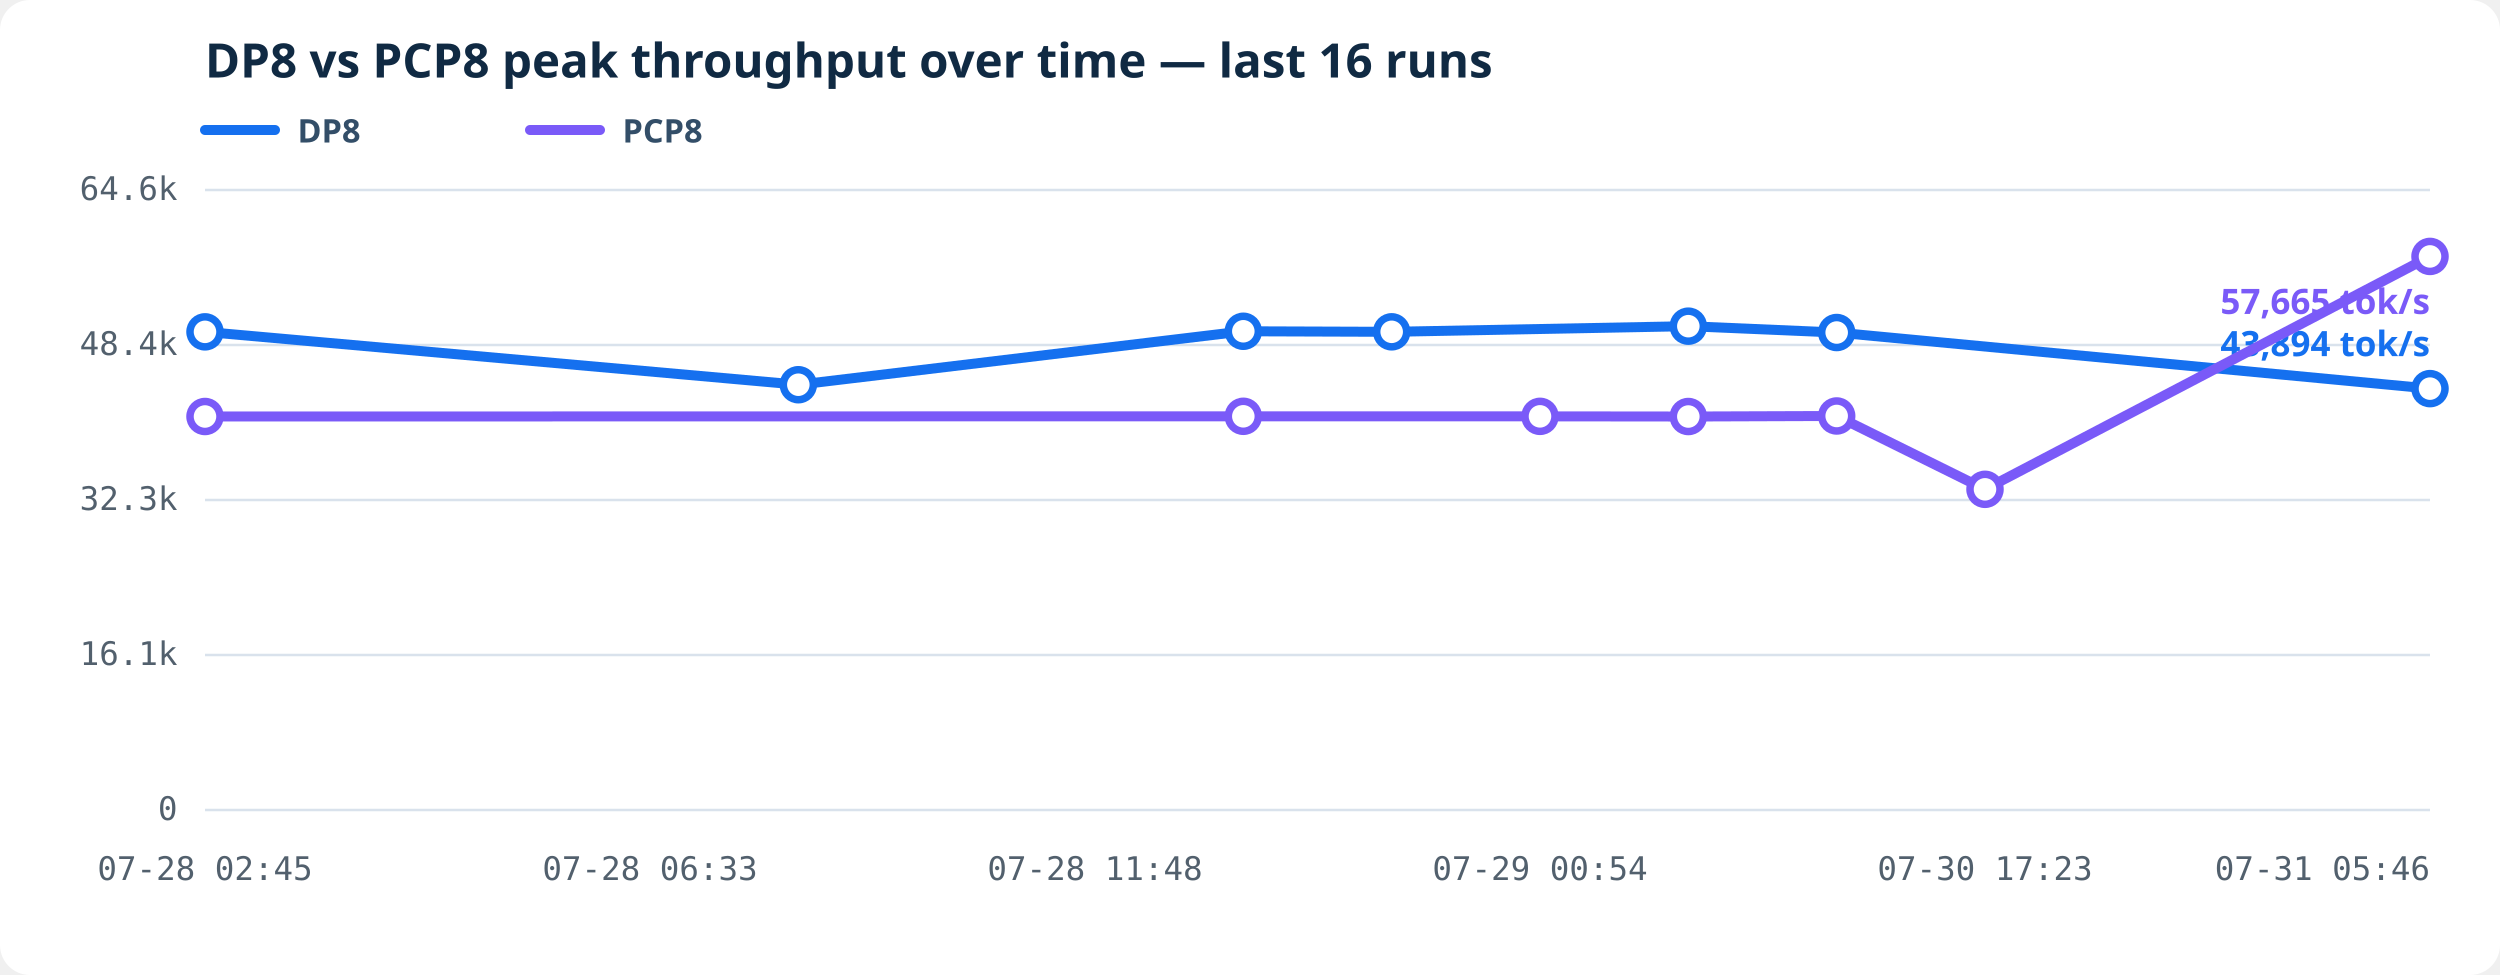
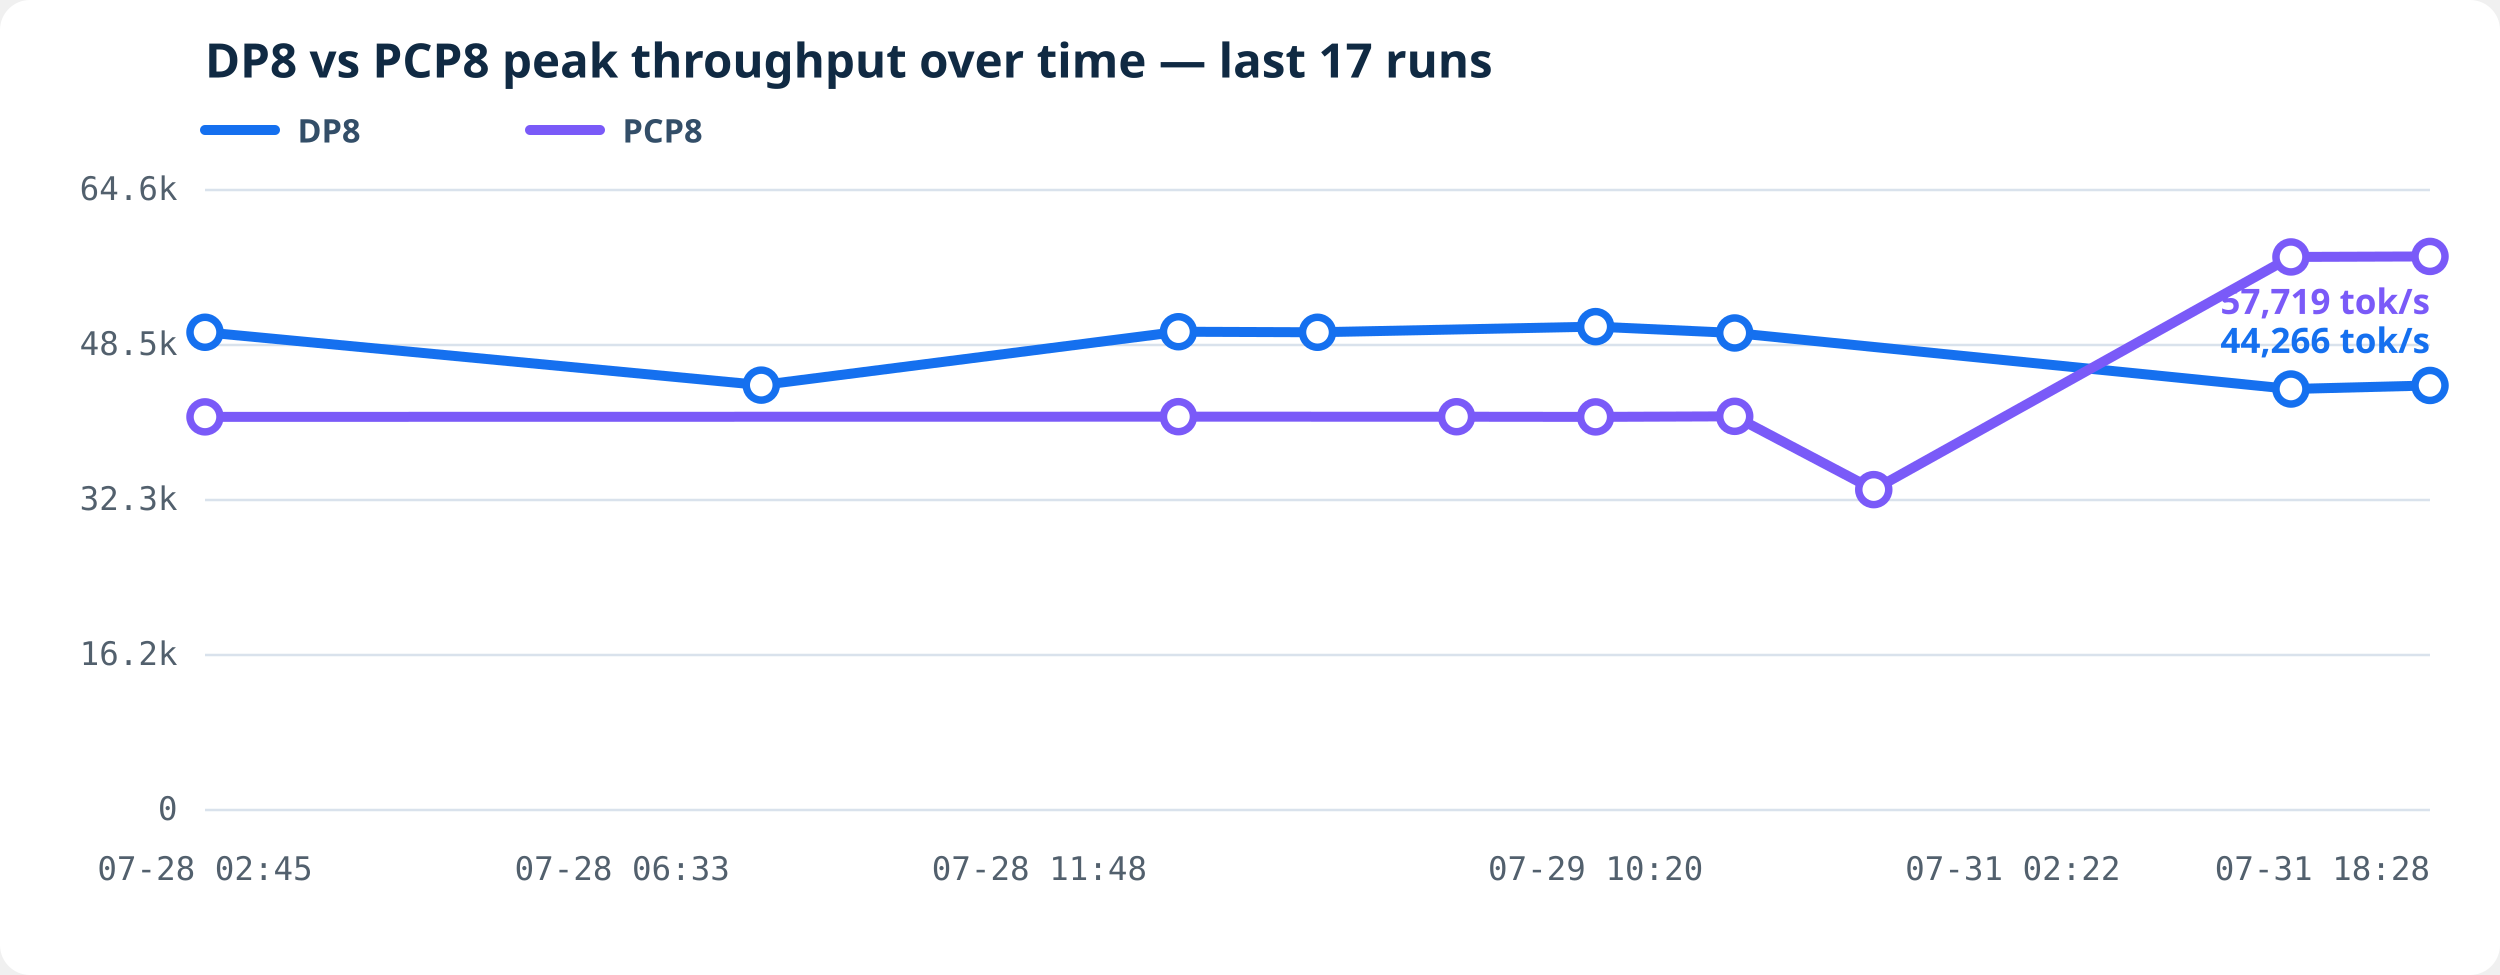
<svg xmlns="http://www.w3.org/2000/svg" viewBox="0 0 1000 390" role="img" aria-labelledby="history-title history-desc">
  <style>.bg{fill:#fff}.grid{stroke:#d9e2ec;stroke-width:1}.axis{fill:#52606d;font:13px ui-monospace,SFMono-Regular,Consolas,monospace}.heading{fill:#102a43;font:600 19px system-ui,sans-serif}.line{fill:none;stroke-width:4;stroke-linejoin:round;stroke-linecap:round}.dot{fill:#fff;stroke-width:3}.latest{stroke-width:3}.legend{fill:#334e68;font:600 13px system-ui,sans-serif}.value{font:600 14px system-ui,sans-serif}</style>
  <rect class="bg" width="1000" height="390" rx="12" />
-   <text class="heading" x="82" y="31">DP8 vs PCP8 peak throughput over time — last 16 runs</text>
+   <text class="heading" x="82" y="31">DP8 vs PCP8 peak throughput over time — last 17 runs</text>
  <line x1="82" y1="52" x2="110" y2="52" stroke="#1570ef" stroke-width="4" stroke-linecap="round" />
  <text class="legend" x="119" y="57">DP8</text>
  <line x1="212" y1="52" x2="240" y2="52" stroke="#7a5af8" stroke-width="4" stroke-linecap="round" />
  <text class="legend" x="249" y="57">PCP8</text>
  <line class="grid" x1="82" y1="324.00" x2="972" y2="324.00" />
  <text class="axis" text-anchor="end" x="71" y="328.00">0</text>
  <line class="grid" x1="82" y1="262.00" x2="972" y2="262.00" />
-   <text class="axis" text-anchor="end" x="71" y="266.00">16.1k</text>
+   <text class="axis" text-anchor="end" x="71" y="266.00">16.2k</text>
  <line class="grid" x1="82" y1="200.00" x2="972" y2="200.00" />
  <text class="axis" text-anchor="end" x="71" y="204.00">32.3k</text>
  <line class="grid" x1="82" y1="138.00" x2="972" y2="138.00" />
-   <text class="axis" text-anchor="end" x="71" y="142.00">48.4k</text>
+   <text class="axis" text-anchor="end" x="71" y="142.00">48.5k</text>
  <line class="grid" x1="82" y1="76.00" x2="972" y2="76.00" />
  <text class="axis" text-anchor="end" x="71" y="80.00">64.6k</text>
  <text class="axis" text-anchor="middle" x="82.00" y="352">07-28 02:45</text>
-   <text class="axis" text-anchor="middle" x="260.00" y="352">07-28 06:33</text>
-   <text class="axis" text-anchor="middle" x="438.00" y="352">07-28 11:48</text>
-   <text class="axis" text-anchor="middle" x="616.00" y="352">07-29 00:54</text>
-   <text class="axis" text-anchor="middle" x="794.00" y="352">07-30 17:23</text>
-   <text class="axis" text-anchor="end" x="972.00" y="352">07-31 05:46</text>
-   <polyline class="line" stroke="#1570ef" points="82.00,132.74 319.33,153.89 497.33,132.51 556.67,132.73 675.33,130.47 734.67,133.01 972.00,155.45" />
-   <circle class="dot" fill="#fff" stroke="#1570ef" cx="82.00" cy="132.74" r="6" />
-   <circle class="dot" fill="#fff" stroke="#1570ef" cx="319.33" cy="153.89" r="6" />
-   <circle class="dot" fill="#fff" stroke="#1570ef" cx="497.33" cy="132.51" r="6" />
-   <circle class="dot" fill="#fff" stroke="#1570ef" cx="556.67" cy="132.73" r="6" />
-   <circle class="dot" fill="#fff" stroke="#1570ef" cx="675.33" cy="130.47" r="6" />
-   <circle class="dot" fill="#fff" stroke="#1570ef" cx="734.67" cy="133.01" r="6" />
-   <circle class="dot latest" fill="#1570ef" stroke="#1570ef" cx="972.00" cy="155.45" r="6" />
-   <text class="value" fill="#1570ef" text-anchor="end" x="972.00" y="142.45">43,894 tok/s</text>
-   <polyline class="line" stroke="#7a5af8" points="82.00,166.60 497.33,166.52 616.00,166.54 675.33,166.61 734.67,166.39 794.00,195.73 972.00,102.57" />
-   <circle class="dot" fill="#fff" stroke="#7a5af8" cx="82.00" cy="166.60" r="6" />
-   <circle class="dot" fill="#fff" stroke="#7a5af8" cx="497.33" cy="166.52" r="6" />
-   <circle class="dot" fill="#fff" stroke="#7a5af8" cx="616.00" cy="166.54" r="6" />
-   <circle class="dot" fill="#fff" stroke="#7a5af8" cx="675.33" cy="166.61" r="6" />
-   <circle class="dot" fill="#fff" stroke="#7a5af8" cx="734.67" cy="166.39" r="6" />
-   <circle class="dot" fill="#fff" stroke="#7a5af8" cx="794.00" cy="195.73" r="6" />
+   <text class="axis" text-anchor="middle" x="248.88" y="352">07-28 06:33</text>
+   <text class="axis" text-anchor="middle" x="415.75" y="352">07-28 11:48</text>
+   <text class="axis" text-anchor="middle" x="638.25" y="352">07-29 10:20</text>
+   <text class="axis" text-anchor="middle" x="805.12" y="352">07-31 02:22</text>
+   <text class="axis" text-anchor="end" x="972.00" y="352">07-31 18:28</text>
+   <polyline class="line" stroke="#1570ef" points="82.00,132.91 304.50,154.05 471.38,132.69 527.00,132.91 638.25,130.65 693.88,133.19 916.38,155.61 972.00,154.18" />
+   <circle class="dot" fill="#fff" stroke="#1570ef" cx="82.00" cy="132.91" r="6" />
+   <circle class="dot" fill="#fff" stroke="#1570ef" cx="304.50" cy="154.05" r="6" />
+   <circle class="dot" fill="#fff" stroke="#1570ef" cx="471.38" cy="132.69" r="6" />
+   <circle class="dot" fill="#fff" stroke="#1570ef" cx="527.00" cy="132.91" r="6" />
+   <circle class="dot" fill="#fff" stroke="#1570ef" cx="638.25" cy="130.65" r="6" />
+   <circle class="dot" fill="#fff" stroke="#1570ef" cx="693.88" cy="133.19" r="6" />
+   <circle class="dot" fill="#fff" stroke="#1570ef" cx="916.38" cy="155.61" r="6" />
+   <circle class="dot latest" fill="#1570ef" stroke="#1570ef" cx="972.00" cy="154.18" r="6" />
+   <text class="value" fill="#1570ef" text-anchor="end" x="972.00" y="141.18">44,266 tok/s</text>
+   <polyline class="line" stroke="#7a5af8" points="82.00,166.75 471.38,166.67 582.62,166.69 638.25,166.76 693.88,166.53 749.50,195.85 916.38,102.78 972.00,102.57" />
+   <circle class="dot" fill="#fff" stroke="#7a5af8" cx="82.00" cy="166.75" r="6" />
+   <circle class="dot" fill="#fff" stroke="#7a5af8" cx="471.38" cy="166.67" r="6" />
+   <circle class="dot" fill="#fff" stroke="#7a5af8" cx="582.62" cy="166.69" r="6" />
+   <circle class="dot" fill="#fff" stroke="#7a5af8" cx="638.25" cy="166.76" r="6" />
+   <circle class="dot" fill="#fff" stroke="#7a5af8" cx="693.88" cy="166.53" r="6" />
+   <circle class="dot" fill="#fff" stroke="#7a5af8" cx="749.50" cy="195.85" r="6" />
+   <circle class="dot" fill="#fff" stroke="#7a5af8" cx="916.38" cy="102.78" r="6" />
  <circle class="dot latest" fill="#7a5af8" stroke="#7a5af8" cx="972.00" cy="102.57" r="6" />
-   <text class="value" fill="#7a5af8" text-anchor="end" x="972.00" y="125.57">57,665 tok/s</text>
+   <text class="value" fill="#7a5af8" text-anchor="end" x="972.00" y="125.57">57,719 tok/s</text>
</svg>
